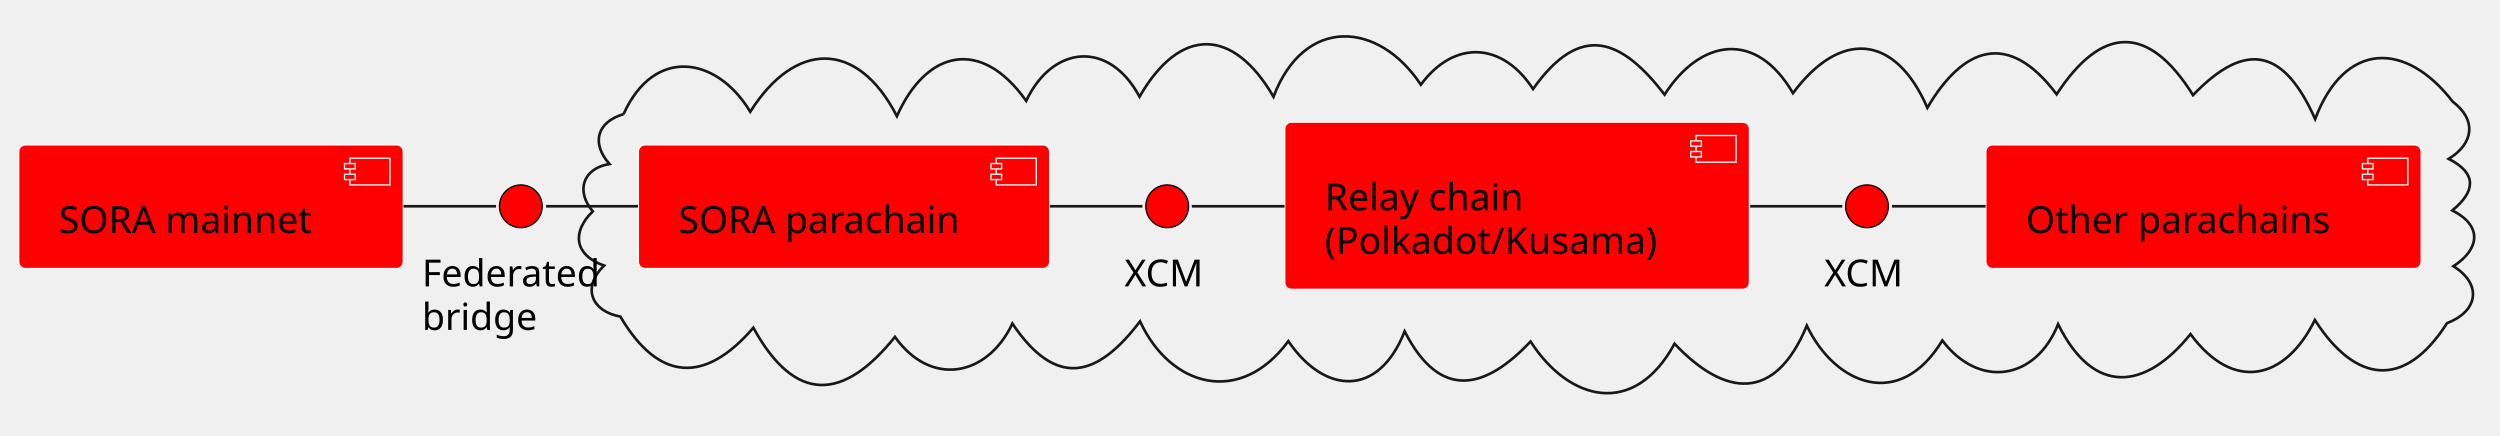
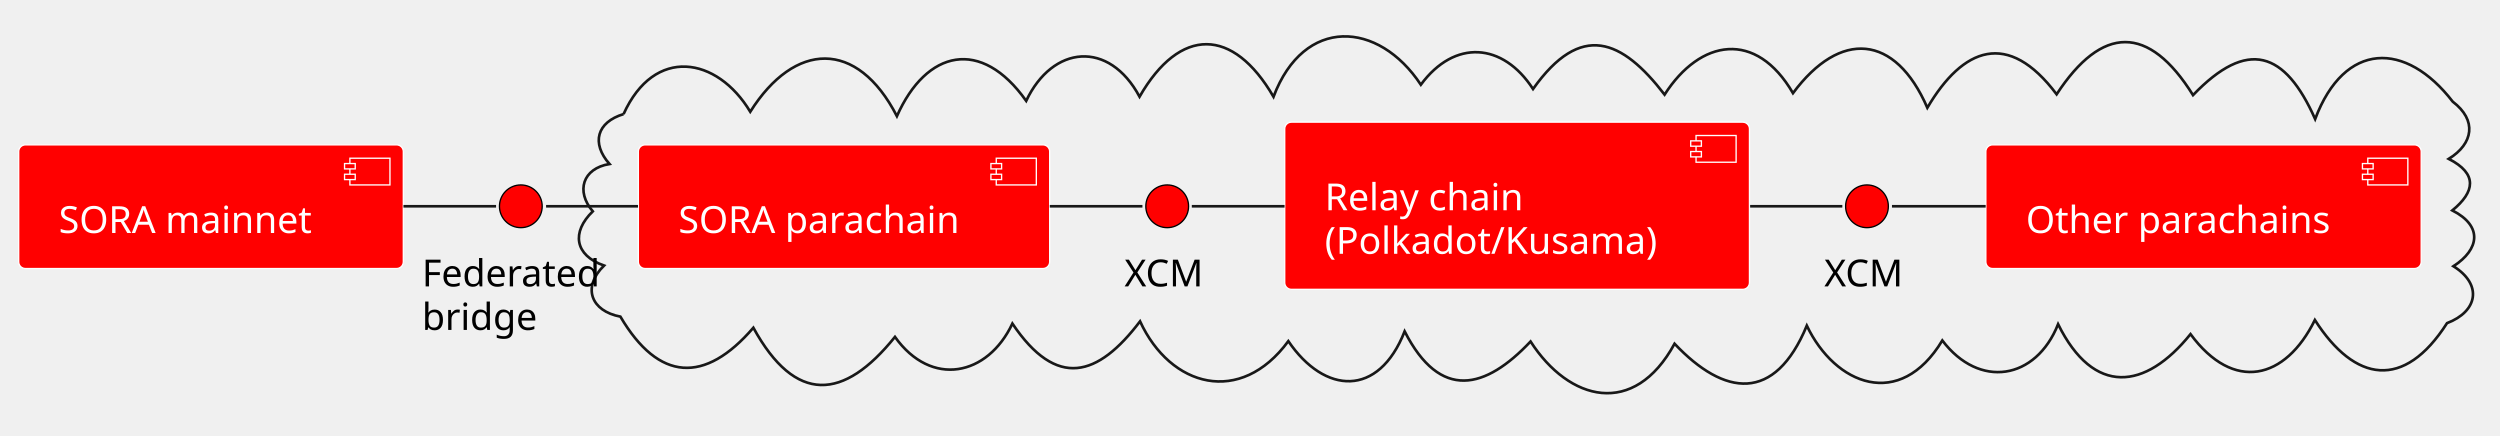
<svg xmlns="http://www.w3.org/2000/svg" contentStyleType="text/css" height="163px" preserveAspectRatio="none" style="width:936px;height:163px;background:#FFFFFF;" version="1.1" viewBox="0 0 936 163" width="936px" zoomAndPan="magnify">
  <defs />
  <g>
    <g id="cluster_##4">
      <path d="M233.459,42.72 C245.012,17.168 268.483,21.199 280.896,41.836 C297.499,15.521 320.861,14.526 335.802,43.486 C346.867,18.615 367.385,13.978 384.201,37.764 C394.113,16.886 415.181,14.868 426.648,36.2 C441.813,9.862 461.654,10.175 476.799,36.22 C488.244,6 516.09,7.73 531.962,31.714 C544.591,14.597 562.66,15.905 573.968,33.321 C591.922,8.032 607.229,14.692 623.22,35.422 C636.582,14.591 657.426,11.071 671.294,34.878 C688.948,11.101 709.535,12.625 721.598,40.34 C734.937,17.735 751.789,11.073 770.002,35.303 C786.943,9.405 804.445,8.993 821.069,35.612 C841.509,14.321 855.491,19.196 866.788,44.569 C877.808,15.397 900.711,15.243 918.302,38.057 C927.49,45.044 926.027,53.772 916.818,59.484 C927.734,65.093 926.634,71.827 918.157,78.78 C929.695,84.678 928.289,93.368 918.564,99.681 C929.597,106.581 927.648,116.621 916.166,120.988 C900.038,146.174 881.66,143.211 866.692,119.806 C855.62,142.24 836.235,146.961 820.129,125.096 C803.176,146.09 783.913,148.361 770.55,121.385 C762.208,142.292 741.05,145.705 727.206,127.478 C711.266,153.859 687.094,144.128 676.468,121.928 C664.445,150.909 645.635,148.445 626.954,128.692 C611.768,156.553 587.45,150.227 573.044,127.856 C556.14,145.771 539.263,150.217 525.898,124.07 C516.099,148.948 495.916,147.689 482.351,127.727 C464.402,152.132 438.226,144.993 426.834,120.311 C411.027,141.125 395.647,145.809 379.041,121.151 C369.796,140.792 348.711,145.255 335.075,126.133 C315.893,149.985 297.841,151.428 282.057,122.707 C263.9,143.778 246.643,142.915 232.279,118.551 C221.375,116.484 217.77,107.678 226.152,99.43 C215.125,95.581 213.875,86.936 221.938,79.126 C215.527,71.626 218.091,63.078 228.19,61.4 C221.292,53.594 223.44,45.753 233.459,42.72 " fill="none" style="stroke:#181818;stroke-width:1.0;" />
    </g>
    <g id="elem_SP">
      <rect fill="#FF0000" height="46.297" rx="2.5" ry="2.5" style="stroke:#FFFFFF;stroke-width:0.5;" width="154" x="239" y="54.237" />
      <rect fill="#FF0000" height="10" style="stroke:#FFFFFF;stroke-width:0.5;" width="15" x="373" y="59.237" />
      <rect fill="#FF0000" height="2" style="stroke:#FFFFFF;stroke-width:0.5;" width="4" x="371" y="61.237" />
      <rect fill="#FF0000" height="2" style="stroke:#FFFFFF;stroke-width:0.5;" width="4" x="371" y="65.237" />
-       <text fill="#000000" font-family="sans-serif" font-size="14" lengthAdjust="spacing" textLength="114" x="254" y="87.233">SORA parachain</text>
+       <text fill="#FFFFFF" font-family="sans-serif" font-size="14" lengthAdjust="spacing" textLength="114" x="254" y="87.233">SORA parachain</text>
    </g>
    <g id="elem_RC">
      <rect fill="#FF0000" height="62.594" rx="2.5" ry="2.5" style="stroke:#FFFFFF;stroke-width:0.5;" width="174" x="481" y="45.737" />
      <rect fill="#FF0000" height="10" style="stroke:#FFFFFF;stroke-width:0.5;" width="15" x="635" y="50.737" />
      <rect fill="#FF0000" height="2" style="stroke:#FFFFFF;stroke-width:0.5;" width="4" x="633" y="52.737" />
      <rect fill="#FF0000" height="2" style="stroke:#FFFFFF;stroke-width:0.5;" width="4" x="633" y="56.737" />
-       <text fill="#000000" font-family="sans-serif" font-size="14" lengthAdjust="spacing" textLength="81" x="496" y="78.733">Relay chain</text>
-       <text fill="#000000" font-family="sans-serif" font-size="14" lengthAdjust="spacing" textLength="134" x="496" y="95.029">(Polkadot/Kusama)</text>
+       <text fill="#FFFFFF" font-family="sans-serif" font-size="14" lengthAdjust="spacing" textLength="81" x="496" y="78.733">Relay chain</text>
+       <text fill="#FFFFFF" font-family="sans-serif" font-size="14" lengthAdjust="spacing" textLength="134" x="496" y="95.029">(Polkadot/Kusama)</text>
    </g>
    <g id="elem_XCM1">
      <ellipse cx="437" cy="77.237" fill="#FF0000" rx="8" ry="8" style="stroke:#000000;stroke-width:0.5;" />
      <text fill="#000000" font-family="sans-serif" font-size="14" lengthAdjust="spacing" textLength="32" x="421" y="107.233">XCM</text>
    </g>
    <g id="elem_XCM2">
      <ellipse cx="699" cy="77.237" fill="#FF0000" rx="8" ry="8" style="stroke:#000000;stroke-width:0.5;" />
      <text fill="#000000" font-family="sans-serif" font-size="14" lengthAdjust="spacing" textLength="32" x="683" y="107.233">XCM</text>
    </g>
    <g id="elem_OP">
      <rect fill="#FF0000" height="46.297" rx="2.5" ry="2.5" style="stroke:#FFFFFF;stroke-width:0.5;" width="163" x="743.5" y="54.237" />
      <rect fill="#FF0000" height="10" style="stroke:#FFFFFF;stroke-width:0.5;" width="15" x="886.5" y="59.237" />
      <rect fill="#FF0000" height="2" style="stroke:#FFFFFF;stroke-width:0.5;" width="4" x="884.5" y="61.237" />
      <rect fill="#FF0000" height="2" style="stroke:#FFFFFF;stroke-width:0.5;" width="4" x="884.5" y="65.237" />
-       <text fill="#000000" font-family="sans-serif" font-size="14" lengthAdjust="spacing" textLength="123" x="758.5" y="87.233">Other parachains</text>
+       <text fill="#FFFFFF" font-family="sans-serif" font-size="14" lengthAdjust="spacing" textLength="123" x="758.5" y="87.233">Other parachains</text>
    </g>
    <g id="elem_SORA mainnet">
      <rect fill="#FF0000" height="46.297" rx="2.5" ry="2.5" style="stroke:#FFFFFF;stroke-width:0.5;" width="144" x="7" y="54.237" />
      <rect fill="#FF0000" height="10" style="stroke:#FFFFFF;stroke-width:0.5;" width="15" x="131" y="59.237" />
      <rect fill="#FF0000" height="2" style="stroke:#FFFFFF;stroke-width:0.5;" width="4" x="129" y="61.237" />
      <rect fill="#FF0000" height="2" style="stroke:#FFFFFF;stroke-width:0.5;" width="4" x="129" y="65.237" />
-       <text fill="#000000" font-family="sans-serif" font-size="14" lengthAdjust="spacing" textLength="104" x="22" y="87.233">SORA mainnet</text>
+       <text fill="#FFFFFF" font-family="sans-serif" font-size="14" lengthAdjust="spacing" textLength="104" x="22" y="87.233">SORA mainnet</text>
    </g>
    <g id="elem_FB">
      <ellipse cx="195" cy="77.237" fill="#FF0000" rx="8" ry="8" style="stroke:#000000;stroke-width:0.5;" />
      <text fill="#000000" font-family="sans-serif" font-size="14" lengthAdjust="spacing" textLength="74" x="158" y="107.233">Federated</text>
      <text fill="#000000" font-family="sans-serif" font-size="14" lengthAdjust="spacing" textLength="47" x="158" y="123.529">bridge</text>
    </g>
    <g id="link_SORA mainnet_FB">
      <path d="M151.047,77.237 C162.607,77.237 174.168,77.237 185.729,77.237 " fill="none" id="SORA mainnet-FB" style="stroke:#181818;stroke-width:1.0;" />
    </g>
    <g id="link_FB_SP">
      <path d="M204.453,77.237 C215.927,77.237 227.402,77.237 238.876,77.237 " fill="none" id="FB-SP" style="stroke:#181818;stroke-width:1.0;" />
    </g>
    <g id="link_SP_XCM1">
      <path d="M393.043,77.237 C404.605,77.237 416.166,77.237 427.728,77.237 " fill="none" id="SP-XCM1" style="stroke:#181818;stroke-width:1.0;" />
    </g>
    <g id="link_XCM1_RC">
      <path d="M446.211,77.237 C457.787,77.237 469.364,77.237 480.94,77.237 " fill="none" id="XCM1-RC" style="stroke:#181818;stroke-width:1.0;" />
    </g>
    <g id="link_RC_XCM2">
      <path d="M655.248,77.237 C666.756,77.237 678.263,77.237 689.771,77.237 " fill="none" id="RC-XCM2" style="stroke:#181818;stroke-width:1.0;" />
    </g>
    <g id="link_XCM2_OP">
      <path d="M708.352,77.237 C720.047,77.237 731.742,77.237 743.437,77.237 " fill="none" id="XCM2-OP" style="stroke:#181818;stroke-width:1.0;" />
    </g>
  </g>
</svg>
